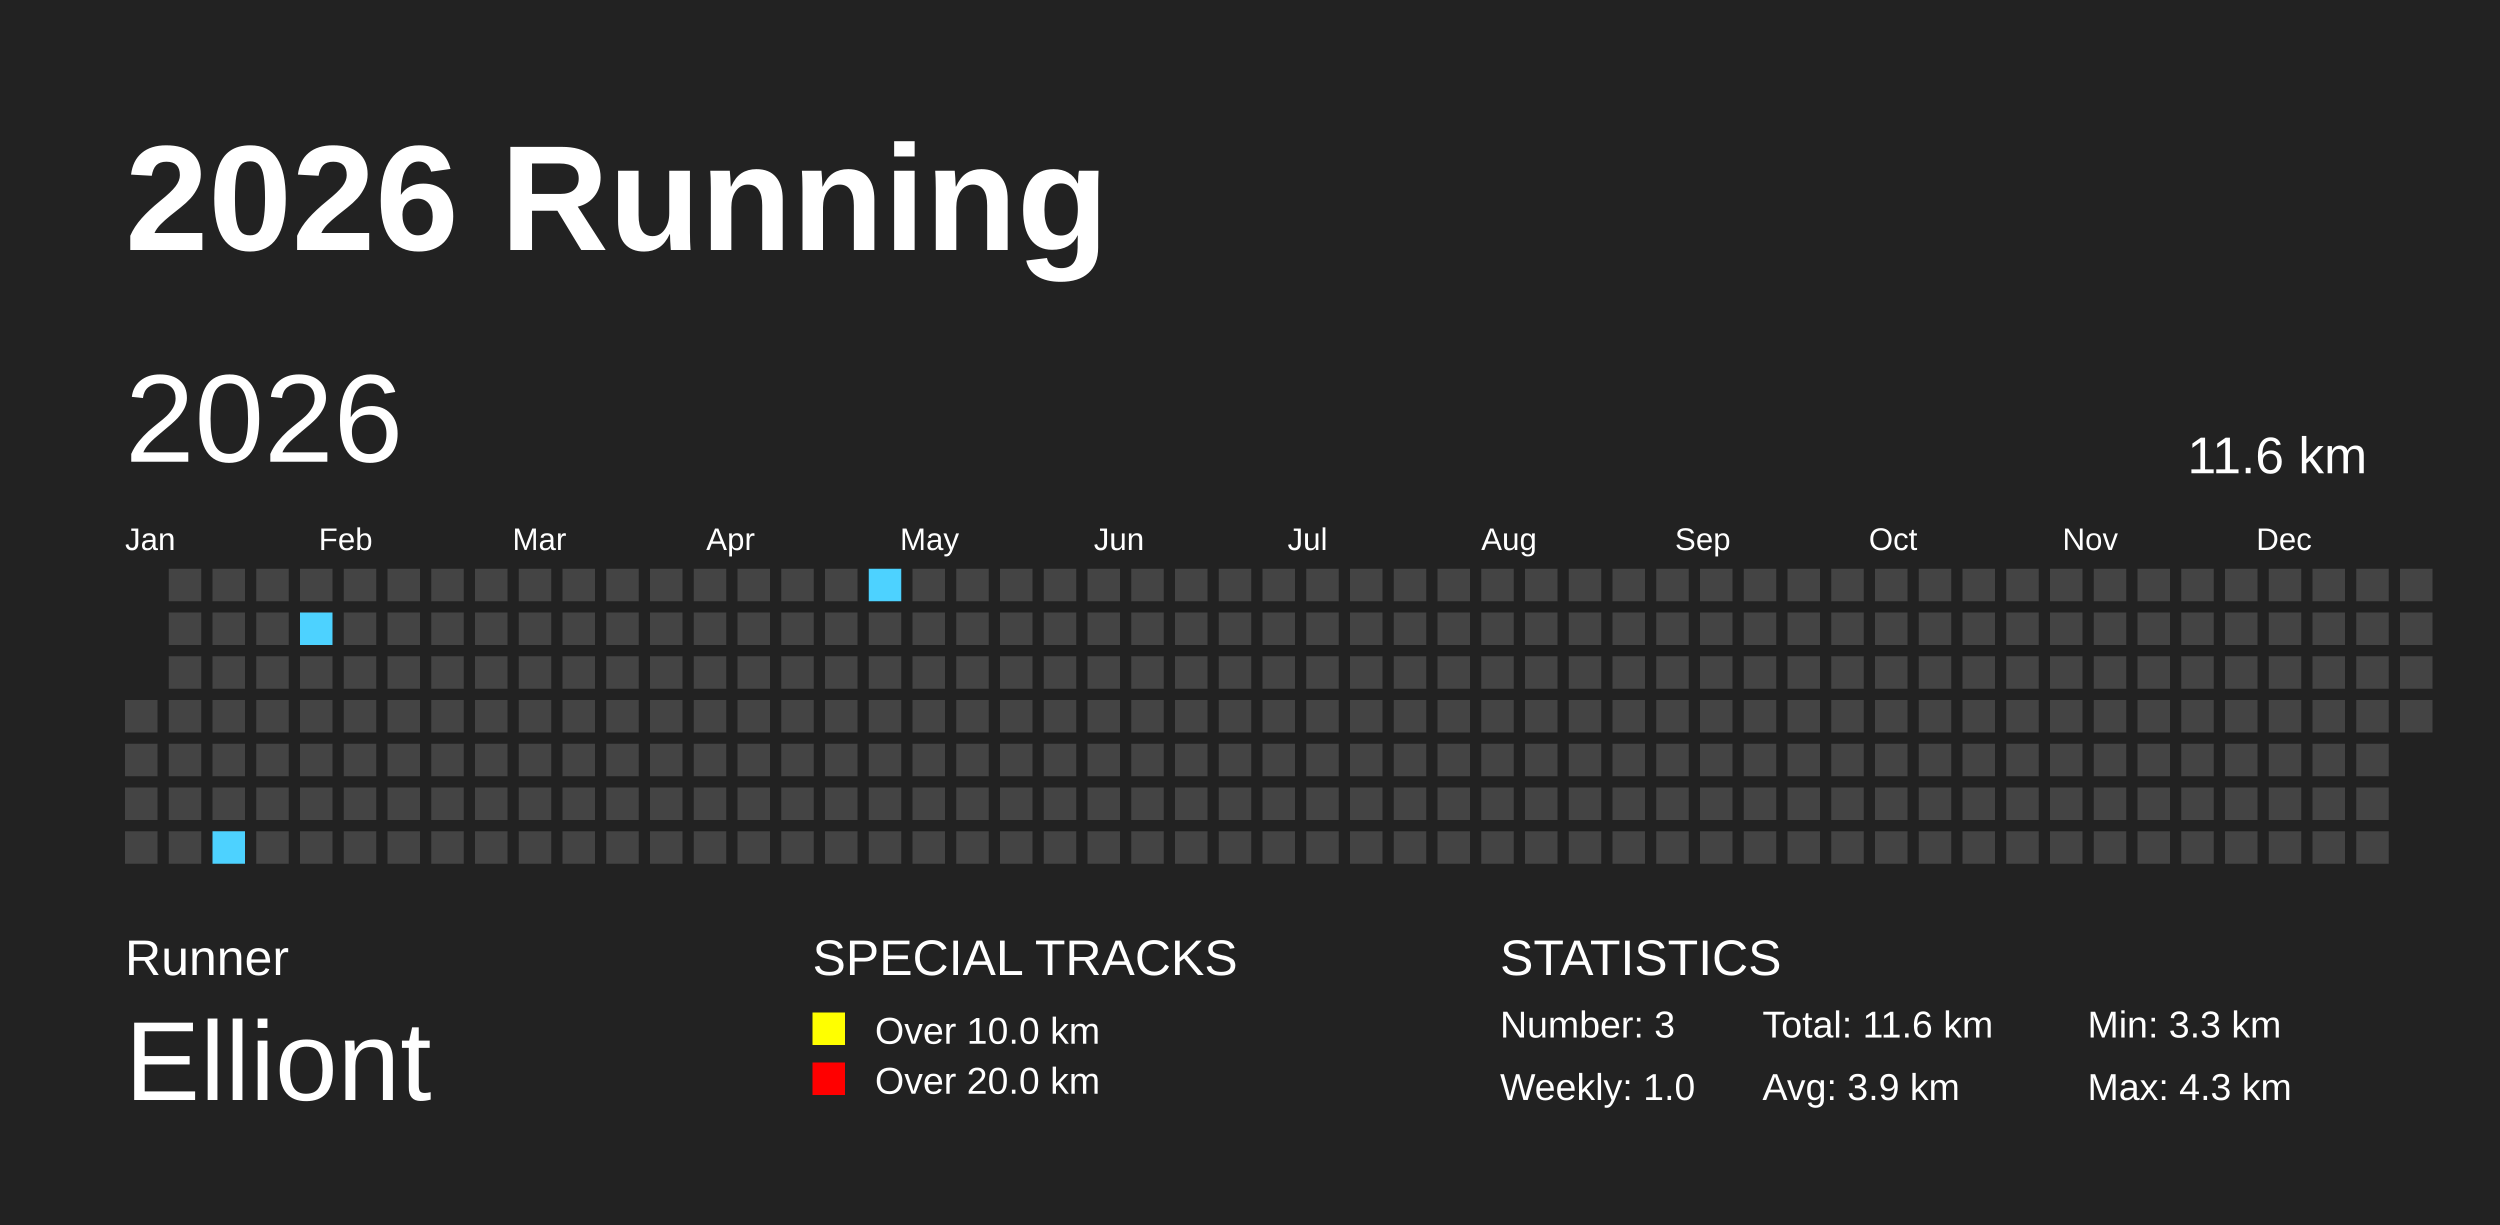
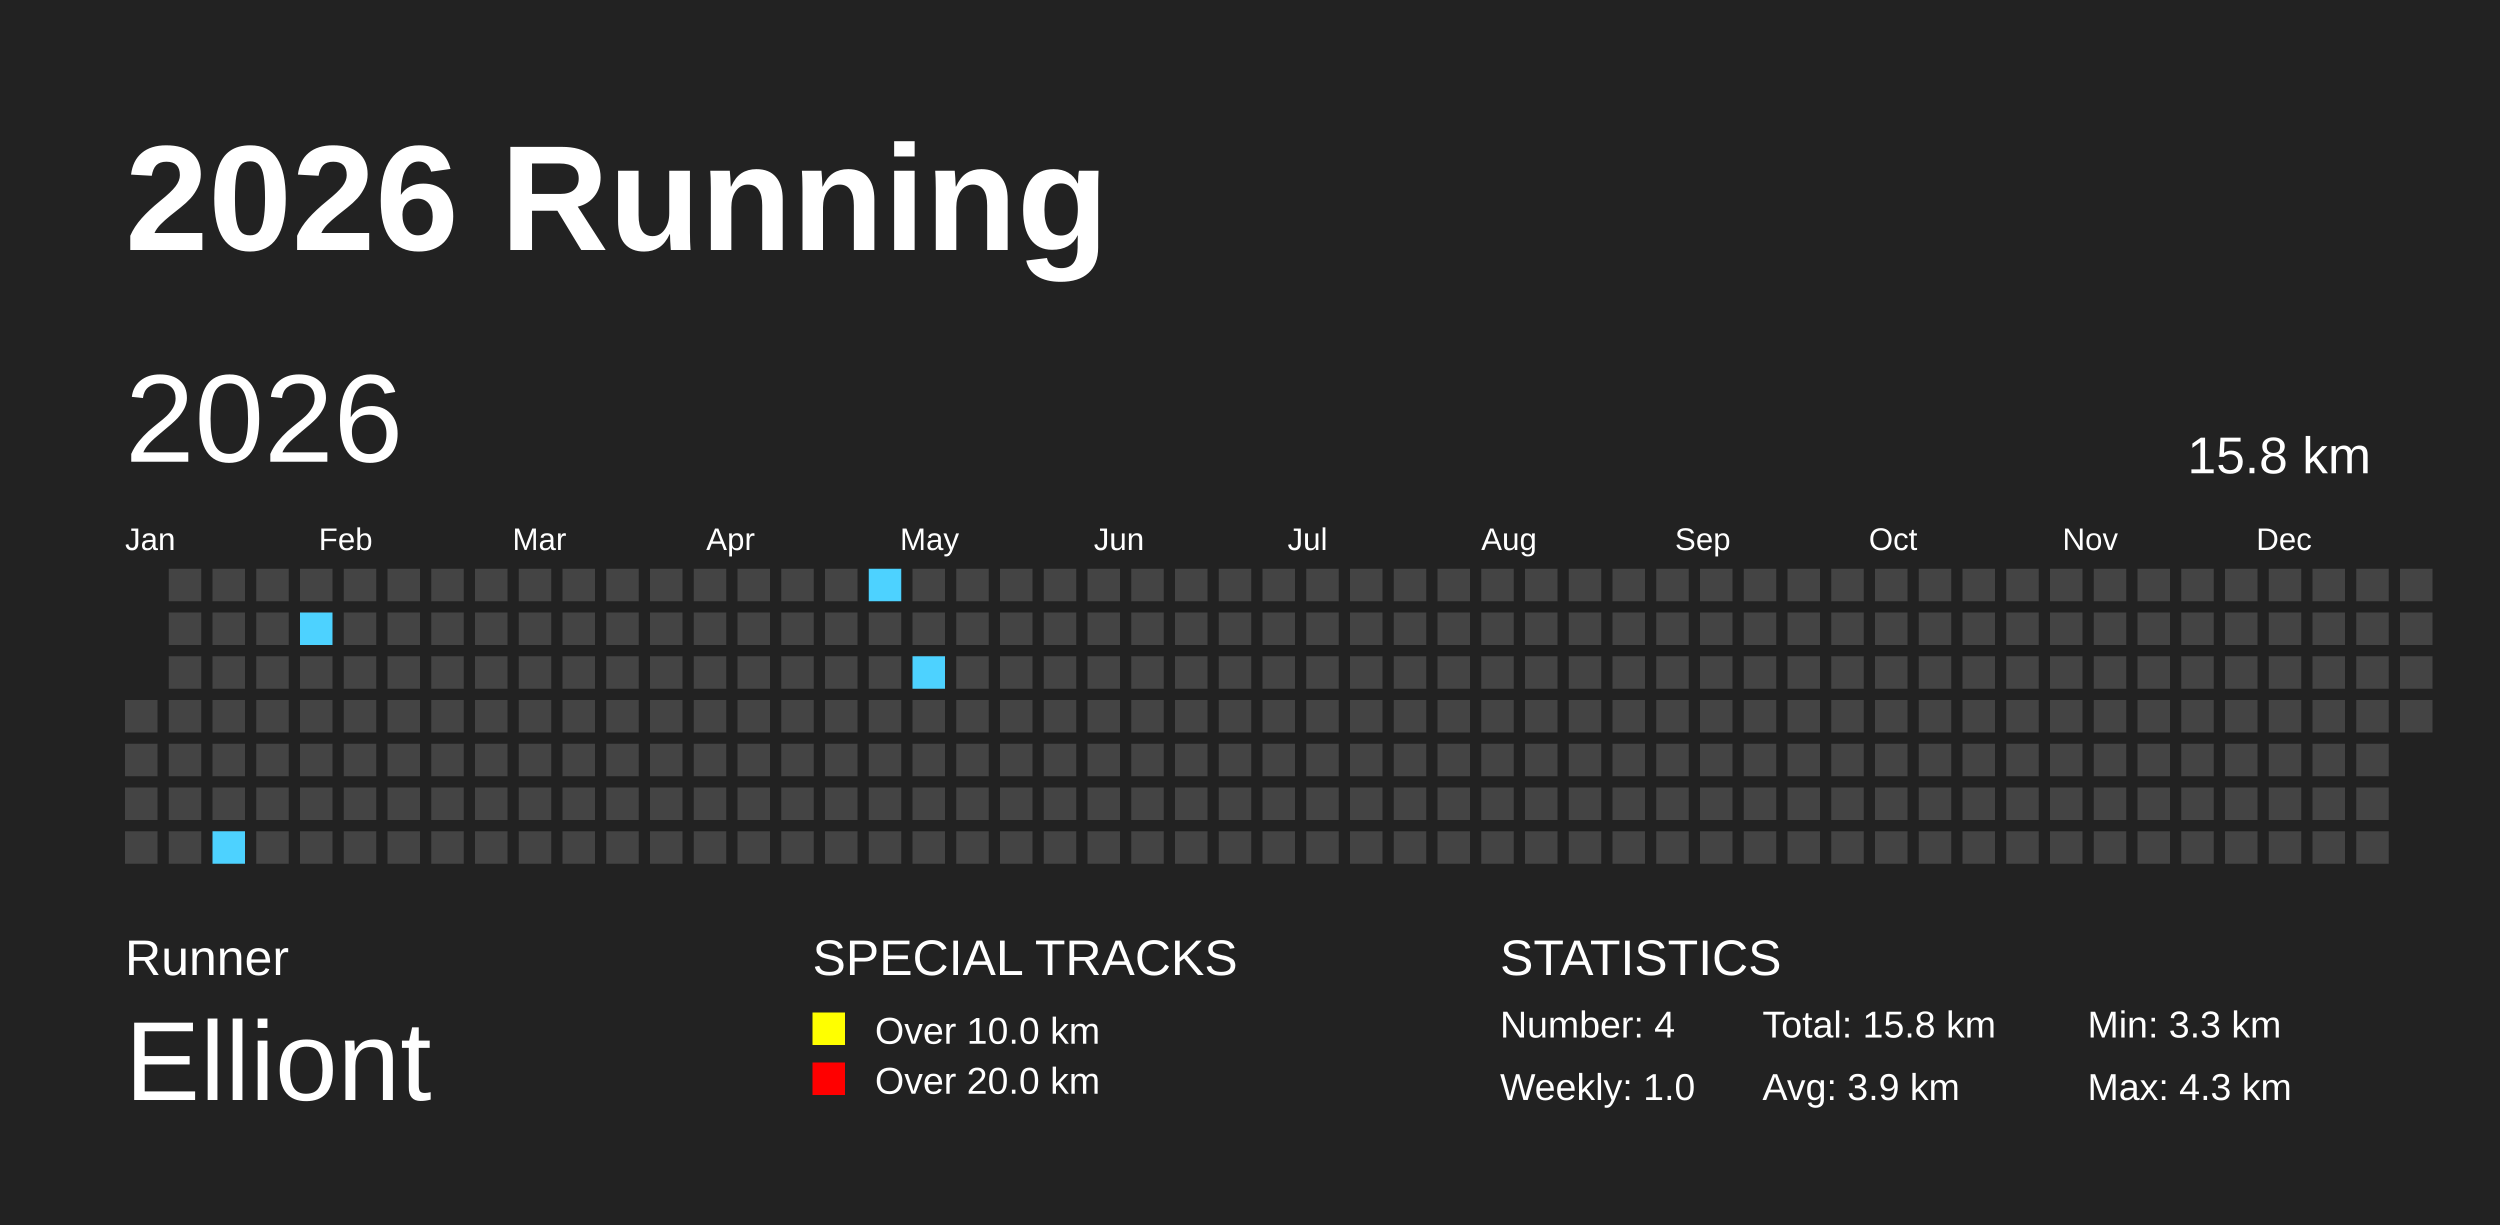
<svg xmlns="http://www.w3.org/2000/svg" baseProfile="full" height="98mm" version="1.1" viewBox="0,0,200,98" width="200mm">
  <defs />
  <rect fill="#222222" height="98" width="200" x="0" y="0" />
  <text fill="#FFFFFF" style="font-size:12px; font-family:Arial; font-weight:bold;" x="10" y="20">2026 Running</text>
  <text fill="#FFFFFF" style="font-size:4px; font-family:Arial" x="10" y="78">Runner</text>
  <text fill="#FFFFFF" style="font-size:9px; font-family:Arial" x="10" y="88">Elliont</text>
  <text fill="#FFFFFF" style="font-size:4px; font-family:Arial" x="65" y="78">SPECIAL TRACKS</text>
  <rect fill="yellow" height="2.6" width="2.6" x="65" y="81" />
  <text fill="#FFFFFF" style="font-size:3px; font-family:Arial" x="70" y="83.5">Over 10.0 km</text>
  <rect fill="red" height="2.6" width="2.6" x="65" y="85" />
  <text fill="#FFFFFF" style="font-size:3px; font-family:Arial" x="70" y="87.5">Over 20.0 km</text>
  <text fill="#FFFFFF" style="font-size:4px; font-family:Arial" x="120" y="78">STATISTICS</text>
-   <text fill="#FFFFFF" style="font-size:3px; font-family:Arial" x="120" y="83">Number: 3</text>
+   <text fill="#FFFFFF" style="font-size:3px; font-family:Arial" x="120" y="83">Number: 4</text>
  <text fill="#FFFFFF" style="font-size:3px; font-family:Arial" x="120" y="88">Weekly: 1.0</text>
-   <text fill="#FFFFFF" style="font-size:3px; font-family:Arial" x="141" y="83">Total: 11.6 km</text>
+   <text fill="#FFFFFF" style="font-size:3px; font-family:Arial" x="141" y="83">Total: 15.8 km</text>
  <text fill="#FFFFFF" style="font-size:3px; font-family:Arial" x="141" y="88">Avg: 3.9 km</text>
  <text fill="#FFFFFF" style="font-size:3px; font-family:Arial" x="167" y="83">Min: 3.3 km</text>
  <text fill="#FFFFFF" style="font-size:3px; font-family:Arial" x="167" y="88">Max: 4.3 km</text>
  <text dominant-baseline="hanging" fill="#FFFFFF" style="font-size:10.0px; font-family:Arial;" x="10" y="30">2026</text>
-   <text dominant-baseline="hanging" fill="#FFFFFF" style="font-size:4.125px; font-family:Arial;" x="175" y="35">11.6 km</text>
+   <text dominant-baseline="hanging" fill="#FFFFFF" style="font-size:4.125px; font-family:Arial;" x="175" y="35">15.8 km</text>
  <text fill="#FFFFFF" style="font-size:2.5px; font-family:Arial" x="10.0" y="44">Jan</text>
  <text fill="#FFFFFF" style="font-size:2.5px; font-family:Arial" x="25.5" y="44">Feb</text>
  <text fill="#FFFFFF" style="font-size:2.5px; font-family:Arial" x="41.0" y="44">Mar</text>
  <text fill="#FFFFFF" style="font-size:2.5px; font-family:Arial" x="56.5" y="44">Apr</text>
  <text fill="#FFFFFF" style="font-size:2.5px; font-family:Arial" x="72.0" y="44">May</text>
  <text fill="#FFFFFF" style="font-size:2.5px; font-family:Arial" x="87.5" y="44">Jun</text>
  <text fill="#FFFFFF" style="font-size:2.5px; font-family:Arial" x="103.0" y="44">Jul</text>
  <text fill="#FFFFFF" style="font-size:2.5px; font-family:Arial" x="118.5" y="44">Aug</text>
  <text fill="#FFFFFF" style="font-size:2.5px; font-family:Arial" x="134.0" y="44">Sep</text>
  <text fill="#FFFFFF" style="font-size:2.5px; font-family:Arial" x="149.5" y="44">Oct</text>
  <text fill="#FFFFFF" style="font-size:2.5px; font-family:Arial" x="165.0" y="44">Nov</text>
  <text fill="#FFFFFF" style="font-size:2.5px; font-family:Arial" x="180.5" y="44">Dec</text>
  <rect fill="#444444" height="2.6" width="2.6" x="10.0" y="56.0" />
  <rect fill="#444444" height="2.6" width="2.6" x="10.0" y="59.5" />
  <rect fill="#444444" height="2.6" width="2.6" x="10.0" y="63.0" />
  <rect fill="#444444" height="2.6" width="2.6" x="10.0" y="66.5" />
  <rect fill="#444444" height="2.6" width="2.6" x="13.5" y="45.5" />
  <rect fill="#444444" height="2.6" width="2.6" x="13.5" y="49.0" />
  <rect fill="#444444" height="2.6" width="2.6" x="13.5" y="52.5" />
  <rect fill="#444444" height="2.6" width="2.6" x="13.5" y="56.0" />
  <rect fill="#444444" height="2.6" width="2.6" x="13.5" y="59.5" />
  <rect fill="#444444" height="2.6" width="2.6" x="13.5" y="63.0" />
  <rect fill="#444444" height="2.6" width="2.6" x="13.5" y="66.5" />
  <rect fill="#444444" height="2.6" width="2.6" x="17.0" y="45.5" />
  <rect fill="#444444" height="2.6" width="2.6" x="17.0" y="49.0" />
  <rect fill="#444444" height="2.6" width="2.6" x="17.0" y="52.5" />
  <rect fill="#444444" height="2.6" width="2.6" x="17.0" y="56.0" />
  <rect fill="#444444" height="2.6" width="2.6" x="17.0" y="59.5" />
  <rect fill="#444444" height="2.6" width="2.6" x="17.0" y="63.0" />
  <rect fill="#4DD2FF" height="2.6" width="2.6" x="17.0" y="66.5" />
  <rect fill="#444444" height="2.6" width="2.6" x="20.5" y="45.5" />
  <rect fill="#444444" height="2.6" width="2.6" x="20.5" y="49.0" />
  <rect fill="#444444" height="2.6" width="2.6" x="20.5" y="52.5" />
  <rect fill="#444444" height="2.6" width="2.6" x="20.5" y="56.0" />
  <rect fill="#444444" height="2.6" width="2.6" x="20.5" y="59.5" />
  <rect fill="#444444" height="2.6" width="2.6" x="20.5" y="63.0" />
  <rect fill="#444444" height="2.6" width="2.6" x="20.5" y="66.5" />
  <rect fill="#444444" height="2.6" width="2.6" x="24.0" y="45.5" />
  <rect fill="#4DD2FF" height="2.6" width="2.6" x="24.0" y="49.0" />
  <rect fill="#444444" height="2.6" width="2.6" x="24.0" y="52.5" />
  <rect fill="#444444" height="2.6" width="2.6" x="24.0" y="56.0" />
  <rect fill="#444444" height="2.6" width="2.6" x="24.0" y="59.5" />
  <rect fill="#444444" height="2.6" width="2.6" x="24.0" y="63.0" />
  <rect fill="#444444" height="2.6" width="2.6" x="24.0" y="66.5" />
  <rect fill="#444444" height="2.6" width="2.6" x="27.5" y="45.5" />
  <rect fill="#444444" height="2.6" width="2.6" x="27.5" y="49.0" />
  <rect fill="#444444" height="2.6" width="2.6" x="27.5" y="52.5" />
  <rect fill="#444444" height="2.6" width="2.6" x="27.5" y="56.0" />
  <rect fill="#444444" height="2.6" width="2.6" x="27.5" y="59.5" />
  <rect fill="#444444" height="2.6" width="2.6" x="27.5" y="63.0" />
  <rect fill="#444444" height="2.6" width="2.6" x="27.5" y="66.5" />
  <rect fill="#444444" height="2.6" width="2.6" x="31.0" y="45.5" />
  <rect fill="#444444" height="2.6" width="2.6" x="31.0" y="49.0" />
  <rect fill="#444444" height="2.6" width="2.6" x="31.0" y="52.5" />
  <rect fill="#444444" height="2.6" width="2.6" x="31.0" y="56.0" />
  <rect fill="#444444" height="2.6" width="2.6" x="31.0" y="59.5" />
  <rect fill="#444444" height="2.6" width="2.6" x="31.0" y="63.0" />
  <rect fill="#444444" height="2.6" width="2.6" x="31.0" y="66.5" />
  <rect fill="#444444" height="2.6" width="2.6" x="34.5" y="45.5" />
  <rect fill="#444444" height="2.6" width="2.6" x="34.5" y="49.0" />
  <rect fill="#444444" height="2.6" width="2.6" x="34.5" y="52.5" />
  <rect fill="#444444" height="2.6" width="2.6" x="34.5" y="56.0" />
  <rect fill="#444444" height="2.6" width="2.6" x="34.5" y="59.5" />
  <rect fill="#444444" height="2.6" width="2.6" x="34.5" y="63.0" />
  <rect fill="#444444" height="2.6" width="2.6" x="34.5" y="66.5" />
  <rect fill="#444444" height="2.6" width="2.6" x="38.0" y="45.5" />
  <rect fill="#444444" height="2.6" width="2.6" x="38.0" y="49.0" />
  <rect fill="#444444" height="2.6" width="2.6" x="38.0" y="52.5" />
  <rect fill="#444444" height="2.6" width="2.6" x="38.0" y="56.0" />
  <rect fill="#444444" height="2.6" width="2.6" x="38.0" y="59.5" />
  <rect fill="#444444" height="2.6" width="2.6" x="38.0" y="63.0" />
  <rect fill="#444444" height="2.6" width="2.6" x="38.0" y="66.5" />
  <rect fill="#444444" height="2.6" width="2.6" x="41.5" y="45.5" />
  <rect fill="#444444" height="2.6" width="2.6" x="41.5" y="49.0" />
  <rect fill="#444444" height="2.6" width="2.6" x="41.5" y="52.5" />
  <rect fill="#444444" height="2.6" width="2.6" x="41.5" y="56.0" />
  <rect fill="#444444" height="2.6" width="2.6" x="41.5" y="59.5" />
  <rect fill="#444444" height="2.6" width="2.6" x="41.5" y="63.0" />
  <rect fill="#444444" height="2.6" width="2.6" x="41.5" y="66.5" />
  <rect fill="#444444" height="2.6" width="2.6" x="45.0" y="45.5" />
  <rect fill="#444444" height="2.6" width="2.6" x="45.0" y="49.0" />
  <rect fill="#444444" height="2.6" width="2.6" x="45.0" y="52.5" />
  <rect fill="#444444" height="2.6" width="2.6" x="45.0" y="56.0" />
  <rect fill="#444444" height="2.6" width="2.6" x="45.0" y="59.5" />
  <rect fill="#444444" height="2.6" width="2.6" x="45.0" y="63.0" />
  <rect fill="#444444" height="2.6" width="2.6" x="45.0" y="66.5" />
  <rect fill="#444444" height="2.6" width="2.6" x="48.5" y="45.5" />
  <rect fill="#444444" height="2.6" width="2.6" x="48.5" y="49.0" />
  <rect fill="#444444" height="2.6" width="2.6" x="48.5" y="52.5" />
  <rect fill="#444444" height="2.6" width="2.6" x="48.5" y="56.0" />
  <rect fill="#444444" height="2.6" width="2.6" x="48.5" y="59.5" />
  <rect fill="#444444" height="2.6" width="2.6" x="48.5" y="63.0" />
  <rect fill="#444444" height="2.6" width="2.6" x="48.5" y="66.5" />
  <rect fill="#444444" height="2.6" width="2.6" x="52.0" y="45.5" />
  <rect fill="#444444" height="2.6" width="2.6" x="52.0" y="49.0" />
  <rect fill="#444444" height="2.6" width="2.6" x="52.0" y="52.5" />
  <rect fill="#444444" height="2.6" width="2.6" x="52.0" y="56.0" />
  <rect fill="#444444" height="2.6" width="2.6" x="52.0" y="59.5" />
  <rect fill="#444444" height="2.6" width="2.6" x="52.0" y="63.0" />
  <rect fill="#444444" height="2.6" width="2.6" x="52.0" y="66.5" />
  <rect fill="#444444" height="2.6" width="2.6" x="55.5" y="45.5" />
  <rect fill="#444444" height="2.6" width="2.6" x="55.5" y="49.0" />
  <rect fill="#444444" height="2.6" width="2.6" x="55.5" y="52.5" />
  <rect fill="#444444" height="2.6" width="2.6" x="55.5" y="56.0" />
  <rect fill="#444444" height="2.6" width="2.6" x="55.5" y="59.5" />
  <rect fill="#444444" height="2.6" width="2.6" x="55.5" y="63.0" />
  <rect fill="#444444" height="2.6" width="2.6" x="55.5" y="66.5" />
  <rect fill="#444444" height="2.6" width="2.6" x="59.0" y="45.5" />
  <rect fill="#444444" height="2.6" width="2.6" x="59.0" y="49.0" />
  <rect fill="#444444" height="2.6" width="2.6" x="59.0" y="52.5" />
  <rect fill="#444444" height="2.6" width="2.6" x="59.0" y="56.0" />
  <rect fill="#444444" height="2.6" width="2.6" x="59.0" y="59.5" />
  <rect fill="#444444" height="2.6" width="2.6" x="59.0" y="63.0" />
  <rect fill="#444444" height="2.6" width="2.6" x="59.0" y="66.5" />
  <rect fill="#444444" height="2.6" width="2.6" x="62.5" y="45.5" />
  <rect fill="#444444" height="2.6" width="2.6" x="62.5" y="49.0" />
  <rect fill="#444444" height="2.6" width="2.6" x="62.5" y="52.5" />
  <rect fill="#444444" height="2.6" width="2.6" x="62.5" y="56.0" />
  <rect fill="#444444" height="2.6" width="2.6" x="62.5" y="59.5" />
  <rect fill="#444444" height="2.6" width="2.6" x="62.5" y="63.0" />
  <rect fill="#444444" height="2.6" width="2.6" x="62.5" y="66.5" />
  <rect fill="#444444" height="2.6" width="2.6" x="66.0" y="45.5" />
  <rect fill="#444444" height="2.6" width="2.6" x="66.0" y="49.0" />
  <rect fill="#444444" height="2.6" width="2.6" x="66.0" y="52.5" />
  <rect fill="#444444" height="2.6" width="2.6" x="66.0" y="56.0" />
  <rect fill="#444444" height="2.6" width="2.6" x="66.0" y="59.5" />
  <rect fill="#444444" height="2.6" width="2.6" x="66.0" y="63.0" />
  <rect fill="#444444" height="2.6" width="2.6" x="66.0" y="66.5" />
  <rect fill="#4DD2FF" height="2.6" width="2.6" x="69.5" y="45.5" />
  <rect fill="#444444" height="2.6" width="2.6" x="69.5" y="49.0" />
  <rect fill="#444444" height="2.6" width="2.6" x="69.5" y="52.5" />
  <rect fill="#444444" height="2.6" width="2.6" x="69.5" y="56.0" />
  <rect fill="#444444" height="2.6" width="2.6" x="69.5" y="59.5" />
  <rect fill="#444444" height="2.6" width="2.6" x="69.5" y="63.0" />
  <rect fill="#444444" height="2.6" width="2.6" x="69.5" y="66.5" />
  <rect fill="#444444" height="2.6" width="2.6" x="73.0" y="45.5" />
  <rect fill="#444444" height="2.6" width="2.6" x="73.0" y="49.0" />
-   <rect fill="#444444" height="2.6" width="2.6" x="73.0" y="52.5" />
+   <rect fill="#4DD2FF" height="2.6" width="2.6" x="73.0" y="52.5" />
  <rect fill="#444444" height="2.6" width="2.6" x="73.0" y="56.0" />
  <rect fill="#444444" height="2.6" width="2.6" x="73.0" y="59.5" />
  <rect fill="#444444" height="2.6" width="2.6" x="73.0" y="63.0" />
  <rect fill="#444444" height="2.6" width="2.6" x="73.0" y="66.5" />
  <rect fill="#444444" height="2.6" width="2.6" x="76.5" y="45.5" />
  <rect fill="#444444" height="2.6" width="2.6" x="76.5" y="49.0" />
  <rect fill="#444444" height="2.6" width="2.6" x="76.5" y="52.5" />
  <rect fill="#444444" height="2.6" width="2.6" x="76.5" y="56.0" />
  <rect fill="#444444" height="2.6" width="2.6" x="76.5" y="59.5" />
  <rect fill="#444444" height="2.6" width="2.6" x="76.5" y="63.0" />
  <rect fill="#444444" height="2.6" width="2.6" x="76.5" y="66.5" />
  <rect fill="#444444" height="2.6" width="2.6" x="80.0" y="45.5" />
  <rect fill="#444444" height="2.6" width="2.6" x="80.0" y="49.0" />
  <rect fill="#444444" height="2.6" width="2.6" x="80.0" y="52.5" />
  <rect fill="#444444" height="2.6" width="2.6" x="80.0" y="56.0" />
  <rect fill="#444444" height="2.6" width="2.6" x="80.0" y="59.5" />
  <rect fill="#444444" height="2.6" width="2.6" x="80.0" y="63.0" />
  <rect fill="#444444" height="2.6" width="2.6" x="80.0" y="66.5" />
  <rect fill="#444444" height="2.6" width="2.6" x="83.5" y="45.5" />
  <rect fill="#444444" height="2.6" width="2.6" x="83.5" y="49.0" />
  <rect fill="#444444" height="2.6" width="2.6" x="83.5" y="52.5" />
  <rect fill="#444444" height="2.6" width="2.6" x="83.5" y="56.0" />
  <rect fill="#444444" height="2.6" width="2.6" x="83.5" y="59.5" />
  <rect fill="#444444" height="2.6" width="2.6" x="83.5" y="63.0" />
  <rect fill="#444444" height="2.6" width="2.6" x="83.5" y="66.5" />
  <rect fill="#444444" height="2.6" width="2.6" x="87.0" y="45.5" />
  <rect fill="#444444" height="2.6" width="2.6" x="87.0" y="49.0" />
  <rect fill="#444444" height="2.6" width="2.6" x="87.0" y="52.5" />
  <rect fill="#444444" height="2.6" width="2.6" x="87.0" y="56.0" />
  <rect fill="#444444" height="2.6" width="2.6" x="87.0" y="59.5" />
  <rect fill="#444444" height="2.6" width="2.6" x="87.0" y="63.0" />
  <rect fill="#444444" height="2.6" width="2.6" x="87.0" y="66.5" />
  <rect fill="#444444" height="2.6" width="2.6" x="90.5" y="45.5" />
  <rect fill="#444444" height="2.6" width="2.6" x="90.5" y="49.0" />
  <rect fill="#444444" height="2.6" width="2.6" x="90.5" y="52.5" />
  <rect fill="#444444" height="2.6" width="2.6" x="90.5" y="56.0" />
  <rect fill="#444444" height="2.6" width="2.6" x="90.5" y="59.5" />
  <rect fill="#444444" height="2.6" width="2.6" x="90.5" y="63.0" />
  <rect fill="#444444" height="2.6" width="2.6" x="90.5" y="66.5" />
  <rect fill="#444444" height="2.6" width="2.6" x="94.0" y="45.5" />
  <rect fill="#444444" height="2.6" width="2.6" x="94.0" y="49.0" />
  <rect fill="#444444" height="2.6" width="2.6" x="94.0" y="52.5" />
  <rect fill="#444444" height="2.6" width="2.6" x="94.0" y="56.0" />
  <rect fill="#444444" height="2.6" width="2.6" x="94.0" y="59.5" />
  <rect fill="#444444" height="2.6" width="2.6" x="94.0" y="63.0" />
  <rect fill="#444444" height="2.6" width="2.6" x="94.0" y="66.5" />
  <rect fill="#444444" height="2.6" width="2.6" x="97.5" y="45.5" />
  <rect fill="#444444" height="2.6" width="2.6" x="97.5" y="49.0" />
  <rect fill="#444444" height="2.6" width="2.6" x="97.5" y="52.5" />
  <rect fill="#444444" height="2.6" width="2.6" x="97.5" y="56.0" />
  <rect fill="#444444" height="2.6" width="2.6" x="97.5" y="59.5" />
  <rect fill="#444444" height="2.6" width="2.6" x="97.5" y="63.0" />
  <rect fill="#444444" height="2.6" width="2.6" x="97.5" y="66.5" />
  <rect fill="#444444" height="2.6" width="2.6" x="101.0" y="45.5" />
  <rect fill="#444444" height="2.6" width="2.6" x="101.0" y="49.0" />
  <rect fill="#444444" height="2.6" width="2.6" x="101.0" y="52.5" />
  <rect fill="#444444" height="2.6" width="2.6" x="101.0" y="56.0" />
  <rect fill="#444444" height="2.6" width="2.6" x="101.0" y="59.5" />
  <rect fill="#444444" height="2.6" width="2.6" x="101.0" y="63.0" />
  <rect fill="#444444" height="2.6" width="2.6" x="101.0" y="66.5" />
  <rect fill="#444444" height="2.6" width="2.6" x="104.5" y="45.5" />
  <rect fill="#444444" height="2.6" width="2.6" x="104.5" y="49.0" />
  <rect fill="#444444" height="2.6" width="2.6" x="104.5" y="52.5" />
  <rect fill="#444444" height="2.6" width="2.6" x="104.5" y="56.0" />
  <rect fill="#444444" height="2.6" width="2.6" x="104.5" y="59.5" />
  <rect fill="#444444" height="2.6" width="2.6" x="104.5" y="63.0" />
  <rect fill="#444444" height="2.6" width="2.6" x="104.5" y="66.5" />
  <rect fill="#444444" height="2.6" width="2.6" x="108.0" y="45.5" />
  <rect fill="#444444" height="2.6" width="2.6" x="108.0" y="49.0" />
  <rect fill="#444444" height="2.6" width="2.6" x="108.0" y="52.5" />
  <rect fill="#444444" height="2.6" width="2.6" x="108.0" y="56.0" />
  <rect fill="#444444" height="2.6" width="2.6" x="108.0" y="59.5" />
  <rect fill="#444444" height="2.6" width="2.6" x="108.0" y="63.0" />
  <rect fill="#444444" height="2.6" width="2.6" x="108.0" y="66.5" />
  <rect fill="#444444" height="2.6" width="2.6" x="111.5" y="45.5" />
  <rect fill="#444444" height="2.6" width="2.6" x="111.5" y="49.0" />
  <rect fill="#444444" height="2.6" width="2.6" x="111.5" y="52.5" />
  <rect fill="#444444" height="2.6" width="2.6" x="111.5" y="56.0" />
  <rect fill="#444444" height="2.6" width="2.6" x="111.5" y="59.5" />
  <rect fill="#444444" height="2.6" width="2.6" x="111.5" y="63.0" />
  <rect fill="#444444" height="2.6" width="2.6" x="111.5" y="66.5" />
  <rect fill="#444444" height="2.6" width="2.6" x="115.0" y="45.5" />
  <rect fill="#444444" height="2.6" width="2.6" x="115.0" y="49.0" />
  <rect fill="#444444" height="2.6" width="2.6" x="115.0" y="52.5" />
  <rect fill="#444444" height="2.6" width="2.6" x="115.0" y="56.0" />
  <rect fill="#444444" height="2.6" width="2.6" x="115.0" y="59.5" />
  <rect fill="#444444" height="2.6" width="2.6" x="115.0" y="63.0" />
  <rect fill="#444444" height="2.6" width="2.6" x="115.0" y="66.5" />
  <rect fill="#444444" height="2.6" width="2.6" x="118.5" y="45.5" />
  <rect fill="#444444" height="2.6" width="2.6" x="118.5" y="49.0" />
  <rect fill="#444444" height="2.6" width="2.6" x="118.5" y="52.5" />
  <rect fill="#444444" height="2.6" width="2.6" x="118.5" y="56.0" />
  <rect fill="#444444" height="2.6" width="2.6" x="118.5" y="59.5" />
  <rect fill="#444444" height="2.6" width="2.6" x="118.5" y="63.0" />
  <rect fill="#444444" height="2.6" width="2.6" x="118.5" y="66.5" />
  <rect fill="#444444" height="2.6" width="2.6" x="122.0" y="45.5" />
  <rect fill="#444444" height="2.6" width="2.6" x="122.0" y="49.0" />
  <rect fill="#444444" height="2.6" width="2.6" x="122.0" y="52.5" />
  <rect fill="#444444" height="2.6" width="2.6" x="122.0" y="56.0" />
  <rect fill="#444444" height="2.6" width="2.6" x="122.0" y="59.5" />
  <rect fill="#444444" height="2.6" width="2.6" x="122.0" y="63.0" />
  <rect fill="#444444" height="2.6" width="2.6" x="122.0" y="66.5" />
  <rect fill="#444444" height="2.6" width="2.6" x="125.5" y="45.5" />
  <rect fill="#444444" height="2.6" width="2.6" x="125.5" y="49.0" />
  <rect fill="#444444" height="2.6" width="2.6" x="125.5" y="52.5" />
  <rect fill="#444444" height="2.6" width="2.6" x="125.5" y="56.0" />
  <rect fill="#444444" height="2.6" width="2.6" x="125.5" y="59.5" />
  <rect fill="#444444" height="2.6" width="2.6" x="125.5" y="63.0" />
  <rect fill="#444444" height="2.6" width="2.6" x="125.5" y="66.5" />
  <rect fill="#444444" height="2.6" width="2.6" x="129.0" y="45.5" />
  <rect fill="#444444" height="2.6" width="2.6" x="129.0" y="49.0" />
  <rect fill="#444444" height="2.6" width="2.6" x="129.0" y="52.5" />
  <rect fill="#444444" height="2.6" width="2.6" x="129.0" y="56.0" />
  <rect fill="#444444" height="2.6" width="2.6" x="129.0" y="59.5" />
  <rect fill="#444444" height="2.6" width="2.6" x="129.0" y="63.0" />
  <rect fill="#444444" height="2.6" width="2.6" x="129.0" y="66.5" />
  <rect fill="#444444" height="2.6" width="2.6" x="132.5" y="45.5" />
  <rect fill="#444444" height="2.6" width="2.6" x="132.5" y="49.0" />
  <rect fill="#444444" height="2.6" width="2.6" x="132.5" y="52.5" />
  <rect fill="#444444" height="2.6" width="2.6" x="132.5" y="56.0" />
  <rect fill="#444444" height="2.6" width="2.6" x="132.5" y="59.5" />
  <rect fill="#444444" height="2.6" width="2.6" x="132.5" y="63.0" />
  <rect fill="#444444" height="2.6" width="2.6" x="132.5" y="66.5" />
  <rect fill="#444444" height="2.6" width="2.6" x="136.0" y="45.5" />
  <rect fill="#444444" height="2.6" width="2.6" x="136.0" y="49.0" />
  <rect fill="#444444" height="2.6" width="2.6" x="136.0" y="52.5" />
  <rect fill="#444444" height="2.6" width="2.6" x="136.0" y="56.0" />
  <rect fill="#444444" height="2.6" width="2.6" x="136.0" y="59.5" />
  <rect fill="#444444" height="2.6" width="2.6" x="136.0" y="63.0" />
  <rect fill="#444444" height="2.6" width="2.6" x="136.0" y="66.5" />
  <rect fill="#444444" height="2.6" width="2.6" x="139.5" y="45.5" />
  <rect fill="#444444" height="2.6" width="2.6" x="139.5" y="49.0" />
  <rect fill="#444444" height="2.6" width="2.6" x="139.5" y="52.5" />
  <rect fill="#444444" height="2.6" width="2.6" x="139.5" y="56.0" />
  <rect fill="#444444" height="2.6" width="2.6" x="139.5" y="59.5" />
  <rect fill="#444444" height="2.6" width="2.6" x="139.5" y="63.0" />
  <rect fill="#444444" height="2.6" width="2.6" x="139.5" y="66.5" />
  <rect fill="#444444" height="2.6" width="2.6" x="143.0" y="45.5" />
  <rect fill="#444444" height="2.6" width="2.6" x="143.0" y="49.0" />
  <rect fill="#444444" height="2.6" width="2.6" x="143.0" y="52.5" />
  <rect fill="#444444" height="2.6" width="2.6" x="143.0" y="56.0" />
  <rect fill="#444444" height="2.6" width="2.6" x="143.0" y="59.5" />
  <rect fill="#444444" height="2.6" width="2.6" x="143.0" y="63.0" />
  <rect fill="#444444" height="2.6" width="2.6" x="143.0" y="66.5" />
  <rect fill="#444444" height="2.6" width="2.6" x="146.5" y="45.5" />
  <rect fill="#444444" height="2.6" width="2.6" x="146.5" y="49.0" />
  <rect fill="#444444" height="2.6" width="2.6" x="146.5" y="52.5" />
  <rect fill="#444444" height="2.6" width="2.6" x="146.5" y="56.0" />
  <rect fill="#444444" height="2.6" width="2.6" x="146.5" y="59.5" />
  <rect fill="#444444" height="2.6" width="2.6" x="146.5" y="63.0" />
  <rect fill="#444444" height="2.6" width="2.6" x="146.5" y="66.5" />
  <rect fill="#444444" height="2.6" width="2.6" x="150.0" y="45.5" />
  <rect fill="#444444" height="2.6" width="2.6" x="150.0" y="49.0" />
  <rect fill="#444444" height="2.6" width="2.6" x="150.0" y="52.5" />
  <rect fill="#444444" height="2.6" width="2.6" x="150.0" y="56.0" />
  <rect fill="#444444" height="2.6" width="2.6" x="150.0" y="59.5" />
  <rect fill="#444444" height="2.6" width="2.6" x="150.0" y="63.0" />
  <rect fill="#444444" height="2.6" width="2.6" x="150.0" y="66.5" />
  <rect fill="#444444" height="2.6" width="2.6" x="153.5" y="45.5" />
  <rect fill="#444444" height="2.6" width="2.6" x="153.5" y="49.0" />
  <rect fill="#444444" height="2.6" width="2.6" x="153.5" y="52.5" />
  <rect fill="#444444" height="2.6" width="2.6" x="153.5" y="56.0" />
  <rect fill="#444444" height="2.6" width="2.6" x="153.5" y="59.5" />
  <rect fill="#444444" height="2.6" width="2.6" x="153.5" y="63.0" />
  <rect fill="#444444" height="2.6" width="2.6" x="153.5" y="66.5" />
  <rect fill="#444444" height="2.6" width="2.6" x="157.0" y="45.5" />
  <rect fill="#444444" height="2.6" width="2.6" x="157.0" y="49.0" />
  <rect fill="#444444" height="2.6" width="2.6" x="157.0" y="52.5" />
  <rect fill="#444444" height="2.6" width="2.6" x="157.0" y="56.0" />
  <rect fill="#444444" height="2.6" width="2.6" x="157.0" y="59.5" />
  <rect fill="#444444" height="2.6" width="2.6" x="157.0" y="63.0" />
  <rect fill="#444444" height="2.6" width="2.6" x="157.0" y="66.5" />
  <rect fill="#444444" height="2.6" width="2.6" x="160.5" y="45.5" />
  <rect fill="#444444" height="2.6" width="2.6" x="160.5" y="49.0" />
  <rect fill="#444444" height="2.6" width="2.6" x="160.5" y="52.5" />
  <rect fill="#444444" height="2.6" width="2.6" x="160.5" y="56.0" />
  <rect fill="#444444" height="2.6" width="2.6" x="160.5" y="59.5" />
  <rect fill="#444444" height="2.6" width="2.6" x="160.5" y="63.0" />
  <rect fill="#444444" height="2.6" width="2.6" x="160.5" y="66.5" />
  <rect fill="#444444" height="2.6" width="2.6" x="164.0" y="45.5" />
  <rect fill="#444444" height="2.6" width="2.6" x="164.0" y="49.0" />
  <rect fill="#444444" height="2.6" width="2.6" x="164.0" y="52.5" />
  <rect fill="#444444" height="2.6" width="2.6" x="164.0" y="56.0" />
  <rect fill="#444444" height="2.6" width="2.6" x="164.0" y="59.5" />
  <rect fill="#444444" height="2.6" width="2.6" x="164.0" y="63.0" />
  <rect fill="#444444" height="2.6" width="2.6" x="164.0" y="66.5" />
  <rect fill="#444444" height="2.6" width="2.6" x="167.5" y="45.5" />
  <rect fill="#444444" height="2.6" width="2.6" x="167.5" y="49.0" />
  <rect fill="#444444" height="2.6" width="2.6" x="167.5" y="52.5" />
  <rect fill="#444444" height="2.6" width="2.6" x="167.5" y="56.0" />
  <rect fill="#444444" height="2.6" width="2.6" x="167.5" y="59.5" />
  <rect fill="#444444" height="2.6" width="2.6" x="167.5" y="63.0" />
  <rect fill="#444444" height="2.6" width="2.6" x="167.5" y="66.5" />
  <rect fill="#444444" height="2.6" width="2.6" x="171.0" y="45.5" />
  <rect fill="#444444" height="2.6" width="2.6" x="171.0" y="49.0" />
  <rect fill="#444444" height="2.6" width="2.6" x="171.0" y="52.5" />
  <rect fill="#444444" height="2.6" width="2.6" x="171.0" y="56.0" />
  <rect fill="#444444" height="2.6" width="2.6" x="171.0" y="59.5" />
  <rect fill="#444444" height="2.6" width="2.6" x="171.0" y="63.0" />
  <rect fill="#444444" height="2.6" width="2.6" x="171.0" y="66.5" />
  <rect fill="#444444" height="2.6" width="2.6" x="174.5" y="45.5" />
  <rect fill="#444444" height="2.6" width="2.6" x="174.5" y="49.0" />
  <rect fill="#444444" height="2.6" width="2.6" x="174.5" y="52.5" />
  <rect fill="#444444" height="2.6" width="2.6" x="174.5" y="56.0" />
  <rect fill="#444444" height="2.6" width="2.6" x="174.5" y="59.5" />
  <rect fill="#444444" height="2.6" width="2.6" x="174.5" y="63.0" />
  <rect fill="#444444" height="2.6" width="2.6" x="174.5" y="66.5" />
  <rect fill="#444444" height="2.6" width="2.6" x="178.0" y="45.5" />
  <rect fill="#444444" height="2.6" width="2.6" x="178.0" y="49.0" />
  <rect fill="#444444" height="2.6" width="2.6" x="178.0" y="52.5" />
  <rect fill="#444444" height="2.6" width="2.6" x="178.0" y="56.0" />
  <rect fill="#444444" height="2.6" width="2.6" x="178.0" y="59.5" />
  <rect fill="#444444" height="2.6" width="2.6" x="178.0" y="63.0" />
  <rect fill="#444444" height="2.6" width="2.6" x="178.0" y="66.5" />
  <rect fill="#444444" height="2.6" width="2.6" x="181.5" y="45.5" />
  <rect fill="#444444" height="2.6" width="2.6" x="181.5" y="49.0" />
  <rect fill="#444444" height="2.6" width="2.6" x="181.5" y="52.5" />
  <rect fill="#444444" height="2.6" width="2.6" x="181.5" y="56.0" />
  <rect fill="#444444" height="2.6" width="2.6" x="181.5" y="59.5" />
  <rect fill="#444444" height="2.6" width="2.6" x="181.5" y="63.0" />
  <rect fill="#444444" height="2.6" width="2.6" x="181.5" y="66.5" />
  <rect fill="#444444" height="2.6" width="2.6" x="185.0" y="45.5" />
  <rect fill="#444444" height="2.6" width="2.6" x="185.0" y="49.0" />
  <rect fill="#444444" height="2.6" width="2.6" x="185.0" y="52.5" />
  <rect fill="#444444" height="2.6" width="2.6" x="185.0" y="56.0" />
  <rect fill="#444444" height="2.6" width="2.6" x="185.0" y="59.5" />
  <rect fill="#444444" height="2.6" width="2.6" x="185.0" y="63.0" />
  <rect fill="#444444" height="2.6" width="2.6" x="185.0" y="66.5" />
  <rect fill="#444444" height="2.6" width="2.6" x="188.5" y="45.5" />
  <rect fill="#444444" height="2.6" width="2.6" x="188.5" y="49.0" />
  <rect fill="#444444" height="2.6" width="2.6" x="188.5" y="52.5" />
  <rect fill="#444444" height="2.6" width="2.6" x="188.5" y="56.0" />
  <rect fill="#444444" height="2.6" width="2.6" x="188.5" y="59.5" />
  <rect fill="#444444" height="2.6" width="2.6" x="188.5" y="63.0" />
  <rect fill="#444444" height="2.6" width="2.6" x="188.5" y="66.5" />
  <rect fill="#444444" height="2.6" width="2.6" x="192.0" y="45.5" />
  <rect fill="#444444" height="2.6" width="2.6" x="192.0" y="49.0" />
  <rect fill="#444444" height="2.6" width="2.6" x="192.0" y="52.5" />
  <rect fill="#444444" height="2.6" width="2.6" x="192.0" y="56.0" />
</svg>
